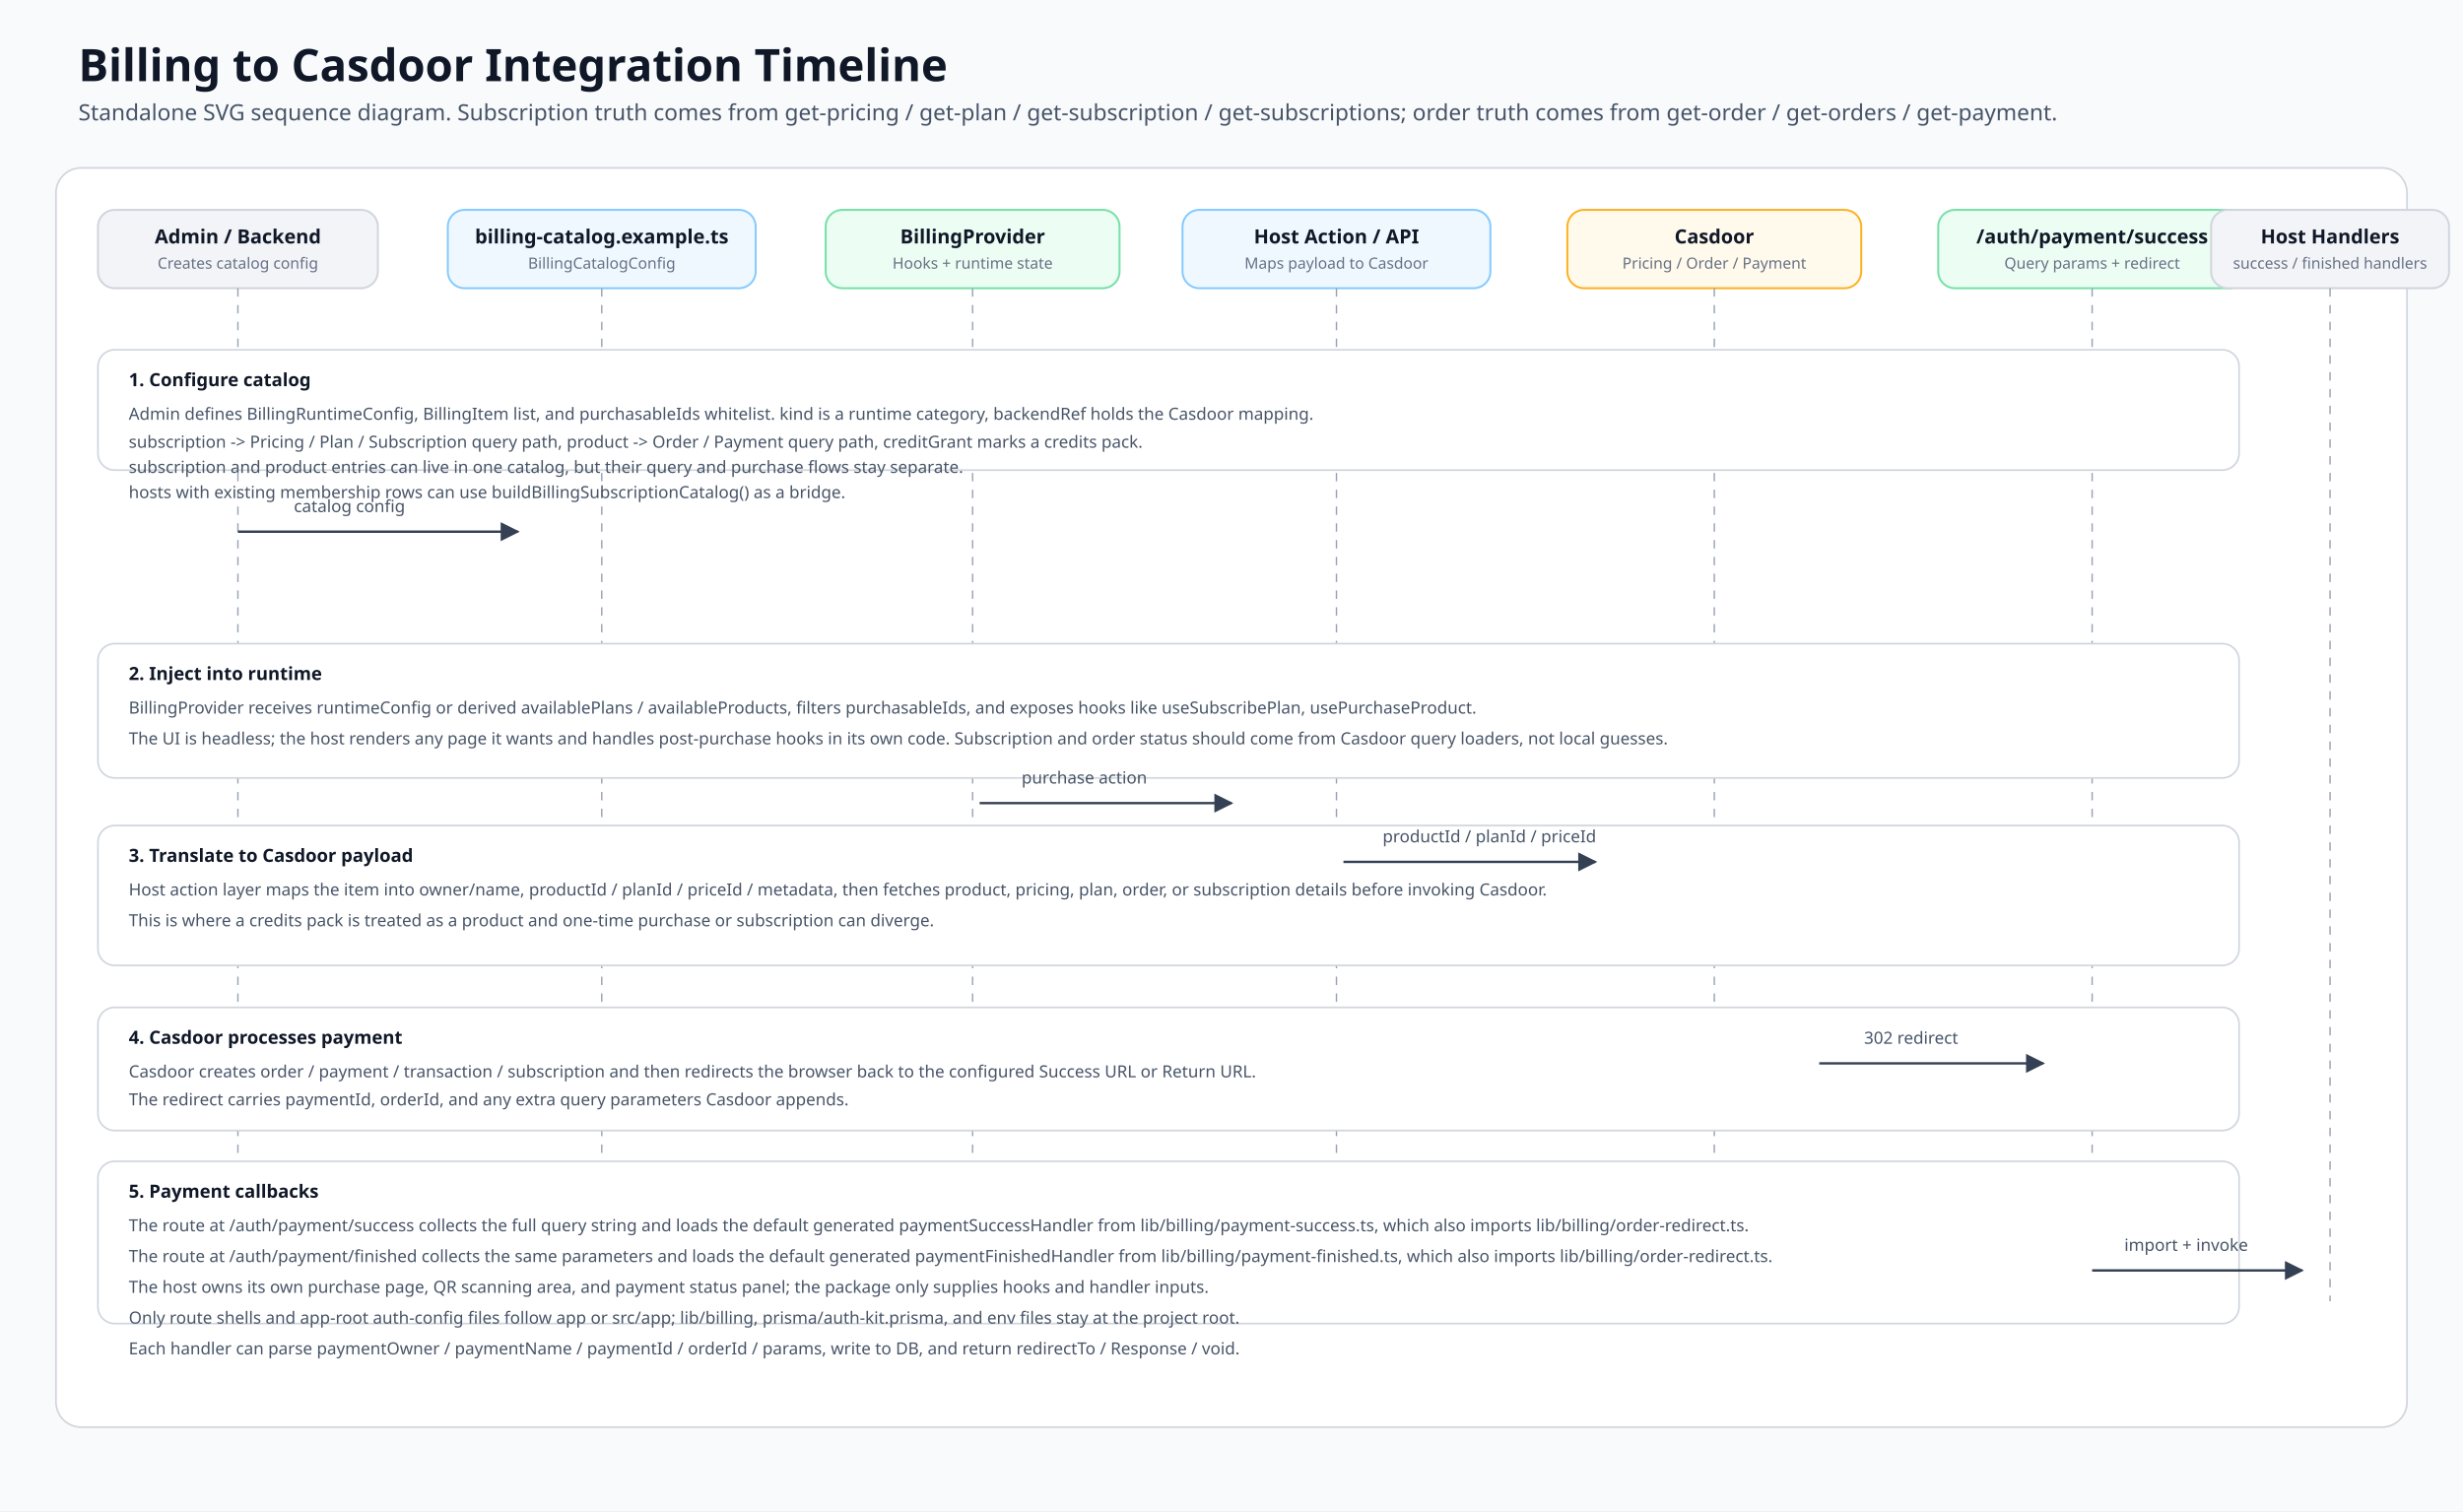
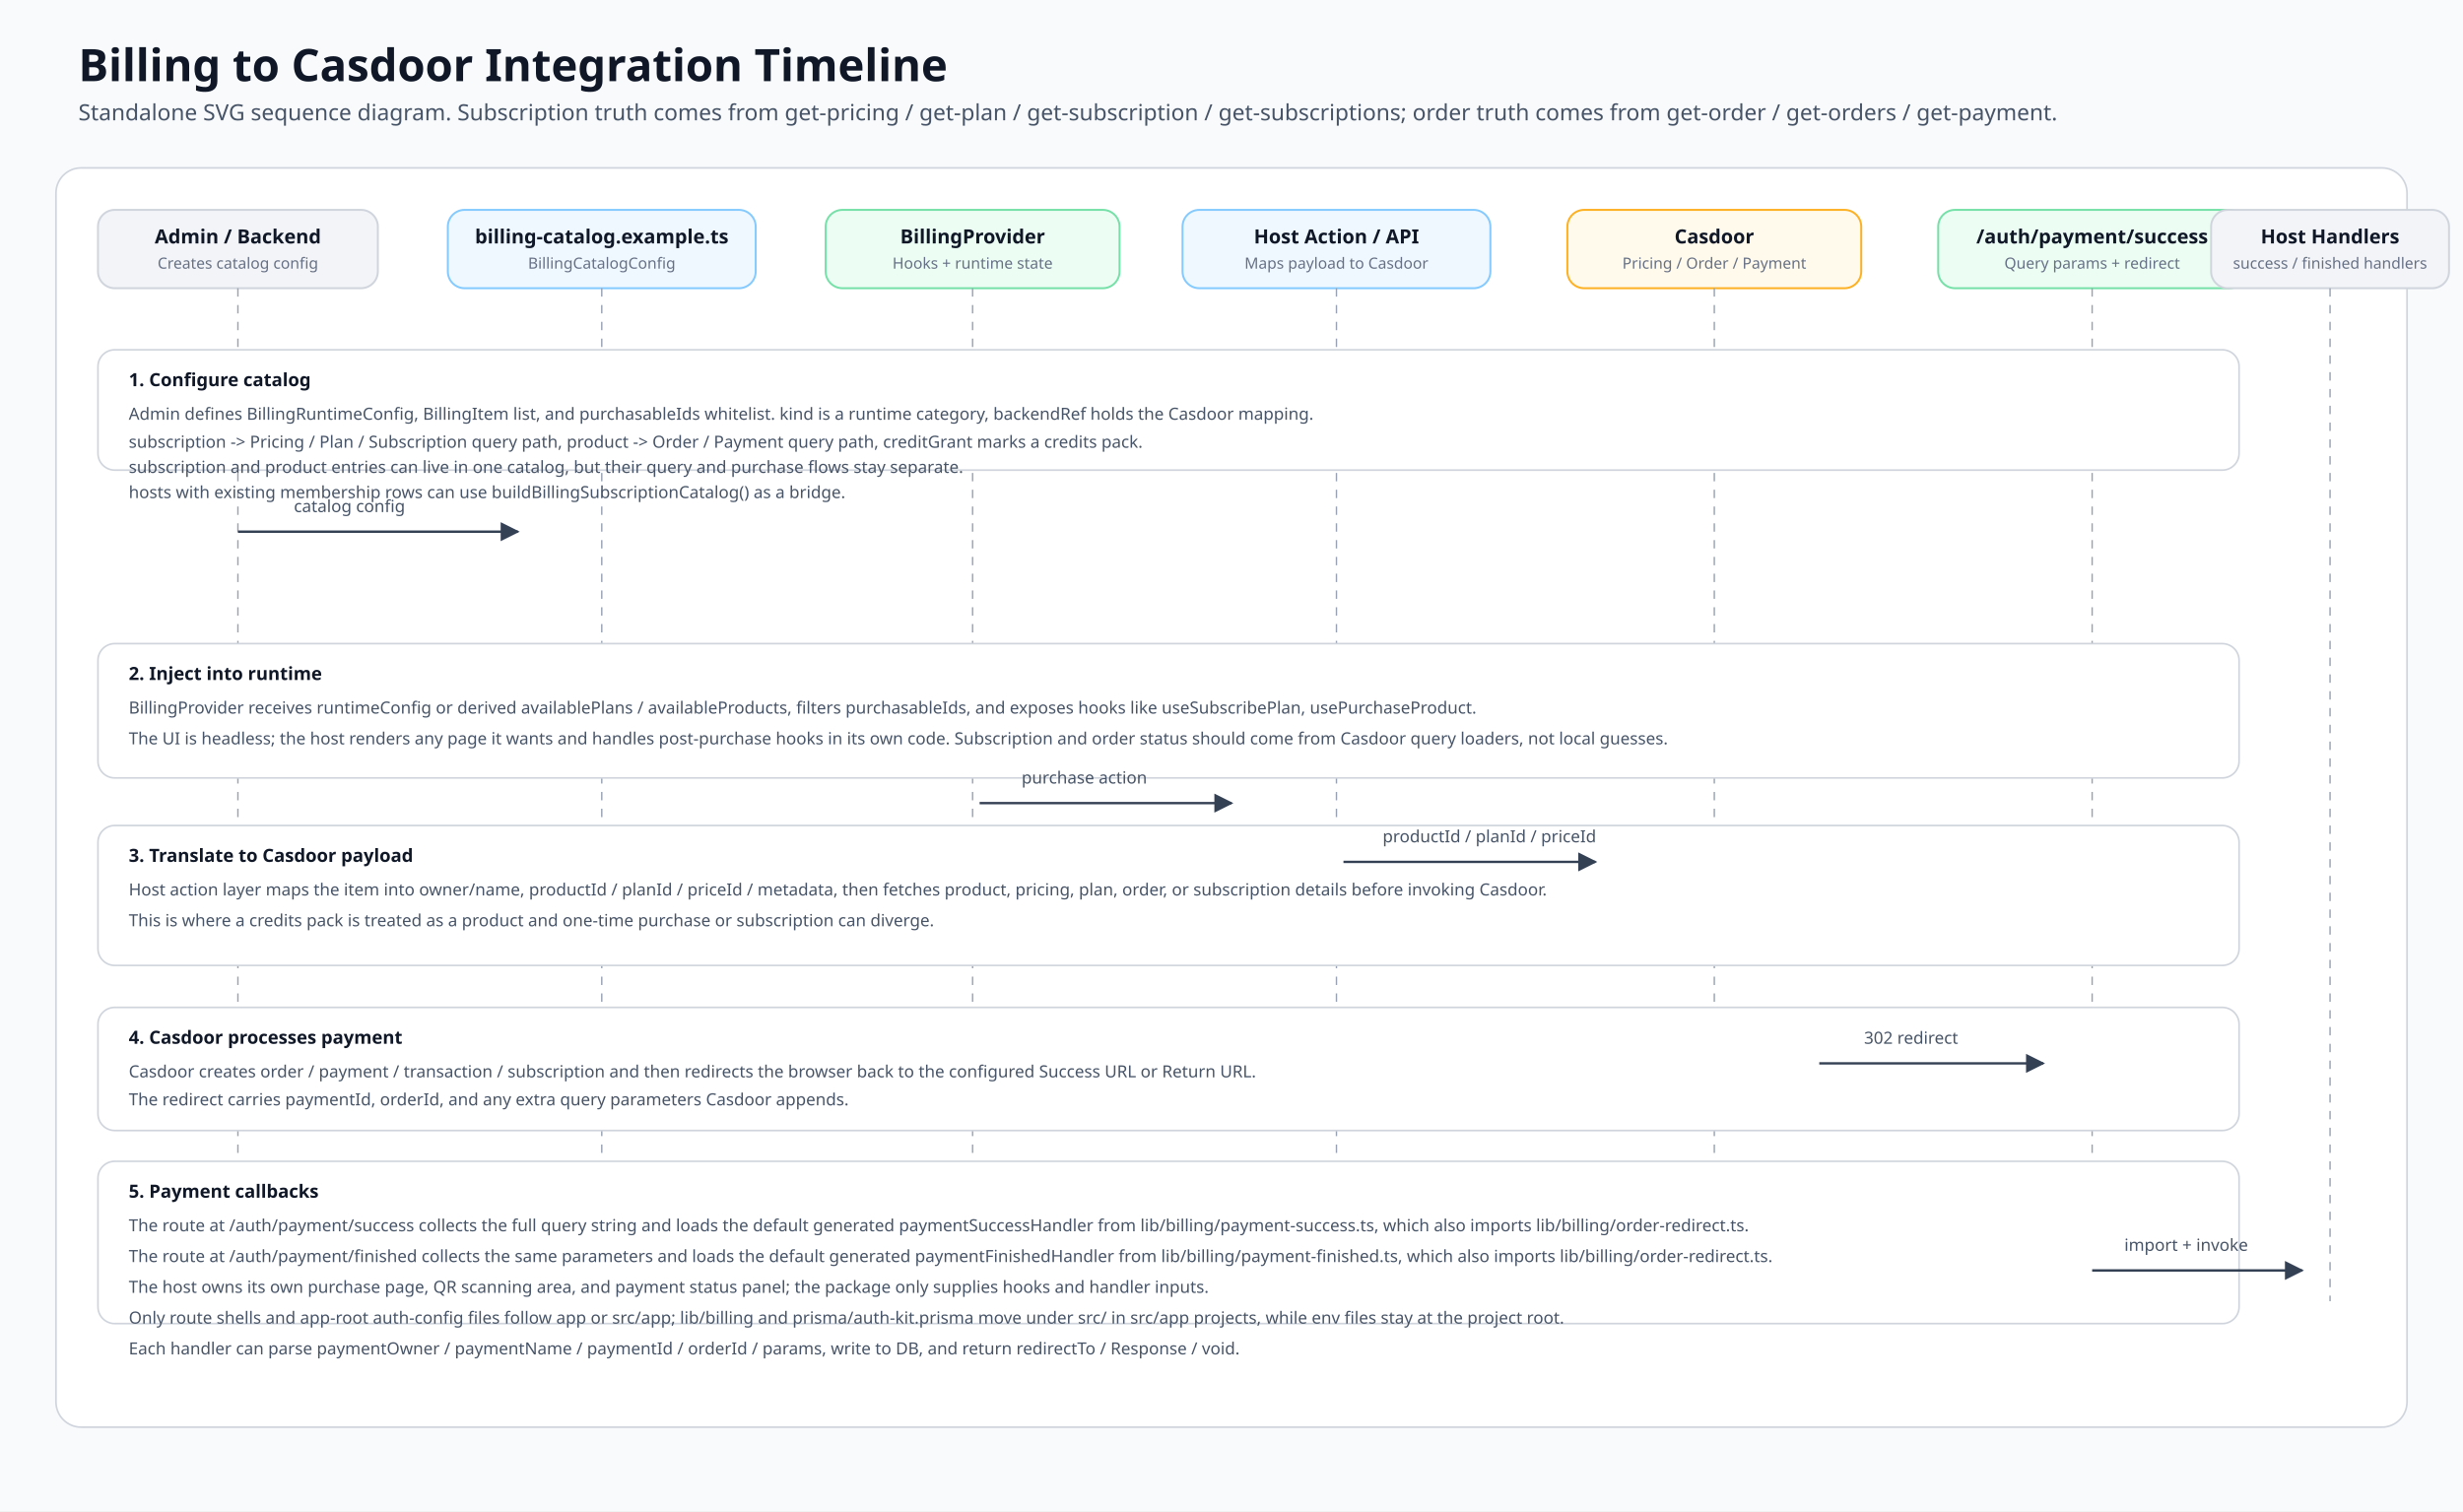
<svg xmlns="http://www.w3.org/2000/svg" width="1760" height="1080" viewBox="0 0 1760 1080" role="img" aria-labelledby="title desc">
  <defs>
    <marker id="arrow" viewBox="0 0 10 10" refX="9" refY="5" markerWidth="8" markerHeight="8" orient="auto-start-reverse">
      <path d="M 0 0 L 10 5 L 0 10 z" fill="#344054" />
    </marker>
    <style>
      .bg { fill: #f8fafc; }
      .title { font: 700 32px sans-serif; fill: #101828; }
      .subtitle { font: 400 16px sans-serif; fill: #475467; }
      .lane { fill: #ffffff; stroke: #d0d5dd; stroke-width: 1.2; rx: 18; }
      .lane-title { font: 700 18px sans-serif; fill: #101828; }
      .participant { fill: #eff8ff; stroke: #84caff; stroke-width: 1.4; rx: 12; }
      .participant-strong { fill: #ecfdf3; stroke: #75e0a7; stroke-width: 1.4; rx: 12; }
      .participant-warn { fill: #fffaeb; stroke: #fdb022; stroke-width: 1.4; rx: 12; }
      .participant-gray { fill: #f2f4f7; stroke: #d0d5dd; stroke-width: 1.4; rx: 12; }
      .label { font: 600 14px sans-serif; fill: #101828; }
      .small { font: 400 12px sans-serif; fill: #475467; }
      .tiny { font: 400 11px sans-serif; fill: #667085; }
      .line { stroke: #344054; stroke-width: 1.7; fill: none; marker-end: url(#arrow); }
      .note { fill: #ffffff; stroke: #d0d5dd; stroke-width: 1.2; rx: 12; }
      .note-title { font: 700 13px sans-serif; fill: #101828; }
      .note-text { font: 400 12px sans-serif; fill: #475467; }
      .step { fill: #ffffff; stroke: #d0d5dd; stroke-width: 1.2; rx: 12; }
    </style>
  </defs>
  <rect class="bg" x="0" y="0" width="1760" height="1080" />
  <text class="title" x="56" y="58">Billing to Casdoor Integration Timeline</text>
  <text class="subtitle" x="56" y="86">Standalone SVG sequence diagram. Subscription truth comes from get-pricing / get-plan / get-subscription / get-subscriptions; order truth comes from get-order / get-orders / get-payment.</text>
  <rect class="lane" x="40" y="120" width="1680" height="900" />
  <g transform="translate(70,150)">
    <rect class="participant-gray" x="0" y="0" width="200" height="56" />
    <text class="label" x="100" y="24" text-anchor="middle">Admin / Backend</text>
    <text class="tiny" x="100" y="42" text-anchor="middle">Creates catalog config</text>
    <line x1="100" y1="56" x2="100" y2="780" stroke="#98a2b3" stroke-dasharray="6 6" />
  </g>
  <g transform="translate(320,150)">
    <rect class="participant" x="0" y="0" width="220" height="56" />
    <text class="label" x="110" y="24" text-anchor="middle">billing-catalog.example.ts</text>
    <text class="tiny" x="110" y="42" text-anchor="middle">BillingCatalogConfig</text>
    <line x1="110" y1="56" x2="110" y2="780" stroke="#98a2b3" stroke-dasharray="6 6" />
  </g>
  <g transform="translate(590,150)">
    <rect class="participant-strong" x="0" y="0" width="210" height="56" />
    <text class="label" x="105" y="24" text-anchor="middle">BillingProvider</text>
    <text class="tiny" x="105" y="42" text-anchor="middle">Hooks + runtime state</text>
    <line x1="105" y1="56" x2="105" y2="780" stroke="#98a2b3" stroke-dasharray="6 6" />
  </g>
  <g transform="translate(845,150)">
    <rect class="participant" x="0" y="0" width="220" height="56" />
    <text class="label" x="110" y="24" text-anchor="middle">Host Action / API</text>
    <text class="tiny" x="110" y="42" text-anchor="middle">Maps payload to Casdoor</text>
    <line x1="110" y1="56" x2="110" y2="780" stroke="#98a2b3" stroke-dasharray="6 6" />
  </g>
  <g transform="translate(1120,150)">
    <rect class="participant-warn" x="0" y="0" width="210" height="56" />
    <text class="label" x="105" y="24" text-anchor="middle">Casdoor</text>
    <text class="tiny" x="105" y="42" text-anchor="middle">Pricing / Order / Payment</text>
    <line x1="105" y1="56" x2="105" y2="780" stroke="#98a2b3" stroke-dasharray="6 6" />
  </g>
  <g transform="translate(1385,150)">
    <rect class="participant-strong" x="0" y="0" width="220" height="56" />
    <text class="label" x="110" y="24" text-anchor="middle">/auth/payment/success</text>
    <text class="tiny" x="110" y="42" text-anchor="middle">Query params + redirect</text>
    <line x1="110" y1="56" x2="110" y2="780" stroke="#98a2b3" stroke-dasharray="6 6" />
  </g>
  <g transform="translate(1600,150)">
    <rect class="participant-gray" x="-20" y="0" width="170" height="56" />
    <text class="label" x="65" y="24" text-anchor="middle">Host Handlers</text>
    <text class="tiny" x="65" y="42" text-anchor="middle">success / finished handlers</text>
    <line x1="65" y1="56" x2="65" y2="780" stroke="#98a2b3" stroke-dasharray="6 6" />
  </g>
  <g transform="translate(70,250)">
    <rect class="step" x="0" y="0" width="1530" height="86" />
    <text class="note-title" x="22" y="26">1. Configure catalog</text>
    <text class="note-text" x="22" y="50">Admin defines BillingRuntimeConfig, BillingItem list, and purchasableIds whitelist. kind is a runtime category, backendRef holds the Casdoor mapping.</text>
    <text class="note-text" x="22" y="70">subscription -&gt; Pricing / Plan / Subscription query path, product -&gt; Order / Payment query path, creditGrant marks a credits pack.</text>
    <text class="note-text" x="22" y="88">subscription and product entries can live in one catalog, but their query and purchase flows stay separate.</text>
    <text class="note-text" x="22" y="106">hosts with existing membership rows can use buildBillingSubscriptionCatalog() as a bridge.</text>
  </g>
  <path class="line" d="M 170 380 C 260 380, 280 380, 370 380" />
  <text class="small" x="210" y="366">catalog config</text>
  <g transform="translate(70,460)">
    <rect class="step" x="0" y="0" width="1530" height="96" />
    <text class="note-title" x="22" y="26">2. Inject into runtime</text>
    <text class="note-text" x="22" y="50">BillingProvider receives runtimeConfig or derived availablePlans / availableProducts, filters purchasableIds, and exposes hooks like useSubscribePlan, usePurchaseProduct.</text>
    <text class="note-text" x="22" y="72">The UI is headless; the host renders any page it wants and handles post-purchase hooks in its own code. Subscription and order status should come from Casdoor query loaders, not local guesses.</text>
  </g>
  <path class="line" d="M 700 574 C 780 574, 800 574, 880 574" />
  <text class="small" x="730" y="560">purchase action</text>
  <g transform="translate(70,590)">
    <rect class="step" x="0" y="0" width="1530" height="100" />
    <text class="note-title" x="22" y="26">3. Translate to Casdoor payload</text>
    <text class="note-text" x="22" y="50">Host action layer maps the item into owner/name, productId / planId / priceId / metadata, then fetches product, pricing, plan, order, or subscription details before invoking Casdoor.</text>
    <text class="note-text" x="22" y="72">This is where a credits pack is treated as a product and one-time purchase or subscription can diverge.</text>
  </g>
  <path class="line" d="M 960 616 C 1040 616, 1060 616, 1140 616" />
  <text class="small" x="988" y="602">productId / planId / priceId</text>
  <g transform="translate(70,720)">
    <rect class="step" x="0" y="0" width="1530" height="88" />
    <text class="note-title" x="22" y="26">4. Casdoor processes payment</text>
    <text class="note-text" x="22" y="50">Casdoor creates order / payment / transaction / subscription and then redirects the browser back to the configured Success URL or Return URL.</text>
    <text class="note-text" x="22" y="70">The redirect carries paymentId, orderId, and any extra query parameters Casdoor appends.</text>
  </g>
  <path class="line" d="M 1300 760 C 1370 760, 1390 760, 1460 760" />
  <text class="small" x="1332" y="746">302 redirect</text>
  <g transform="translate(70,830)">
    <rect class="step" x="0" y="0" width="1530" height="116" />
    <text class="note-title" x="22" y="26">5. Payment callbacks</text>
    <text class="note-text" x="22" y="50">The route at /auth/payment/success collects the full query string and loads the default generated paymentSuccessHandler from lib/billing/payment-success.ts, which also imports lib/billing/order-redirect.ts.</text>
    <text class="note-text" x="22" y="72">The route at /auth/payment/finished collects the same parameters and loads the default generated paymentFinishedHandler from lib/billing/payment-finished.ts, which also imports lib/billing/order-redirect.ts.</text>
    <text class="note-text" x="22" y="94">The host owns its own purchase page, QR scanning area, and payment status panel; the package only supplies hooks and handler inputs.</text>
-     <text class="note-text" x="22" y="116">Only route shells and app-root auth-config files follow app or src/app; lib/billing, prisma/auth-kit.prisma, and env files stay at the project root.</text>
+     <text class="note-text" x="22" y="116">Only route shells and app-root auth-config files follow app or src/app; lib/billing and prisma/auth-kit.prisma move under src/ in src/app projects, while env files stay at the project root.</text>
    <text class="note-text" x="22" y="138">Each handler can parse paymentOwner / paymentName / paymentId / orderId / params, write to DB, and return redirectTo / Response / void.</text>
  </g>
  <path class="line" d="M 1495 908 C 1560 908, 1580 908, 1645 908" />
  <text class="small" x="1518" y="894">import + invoke</text>
</svg>
